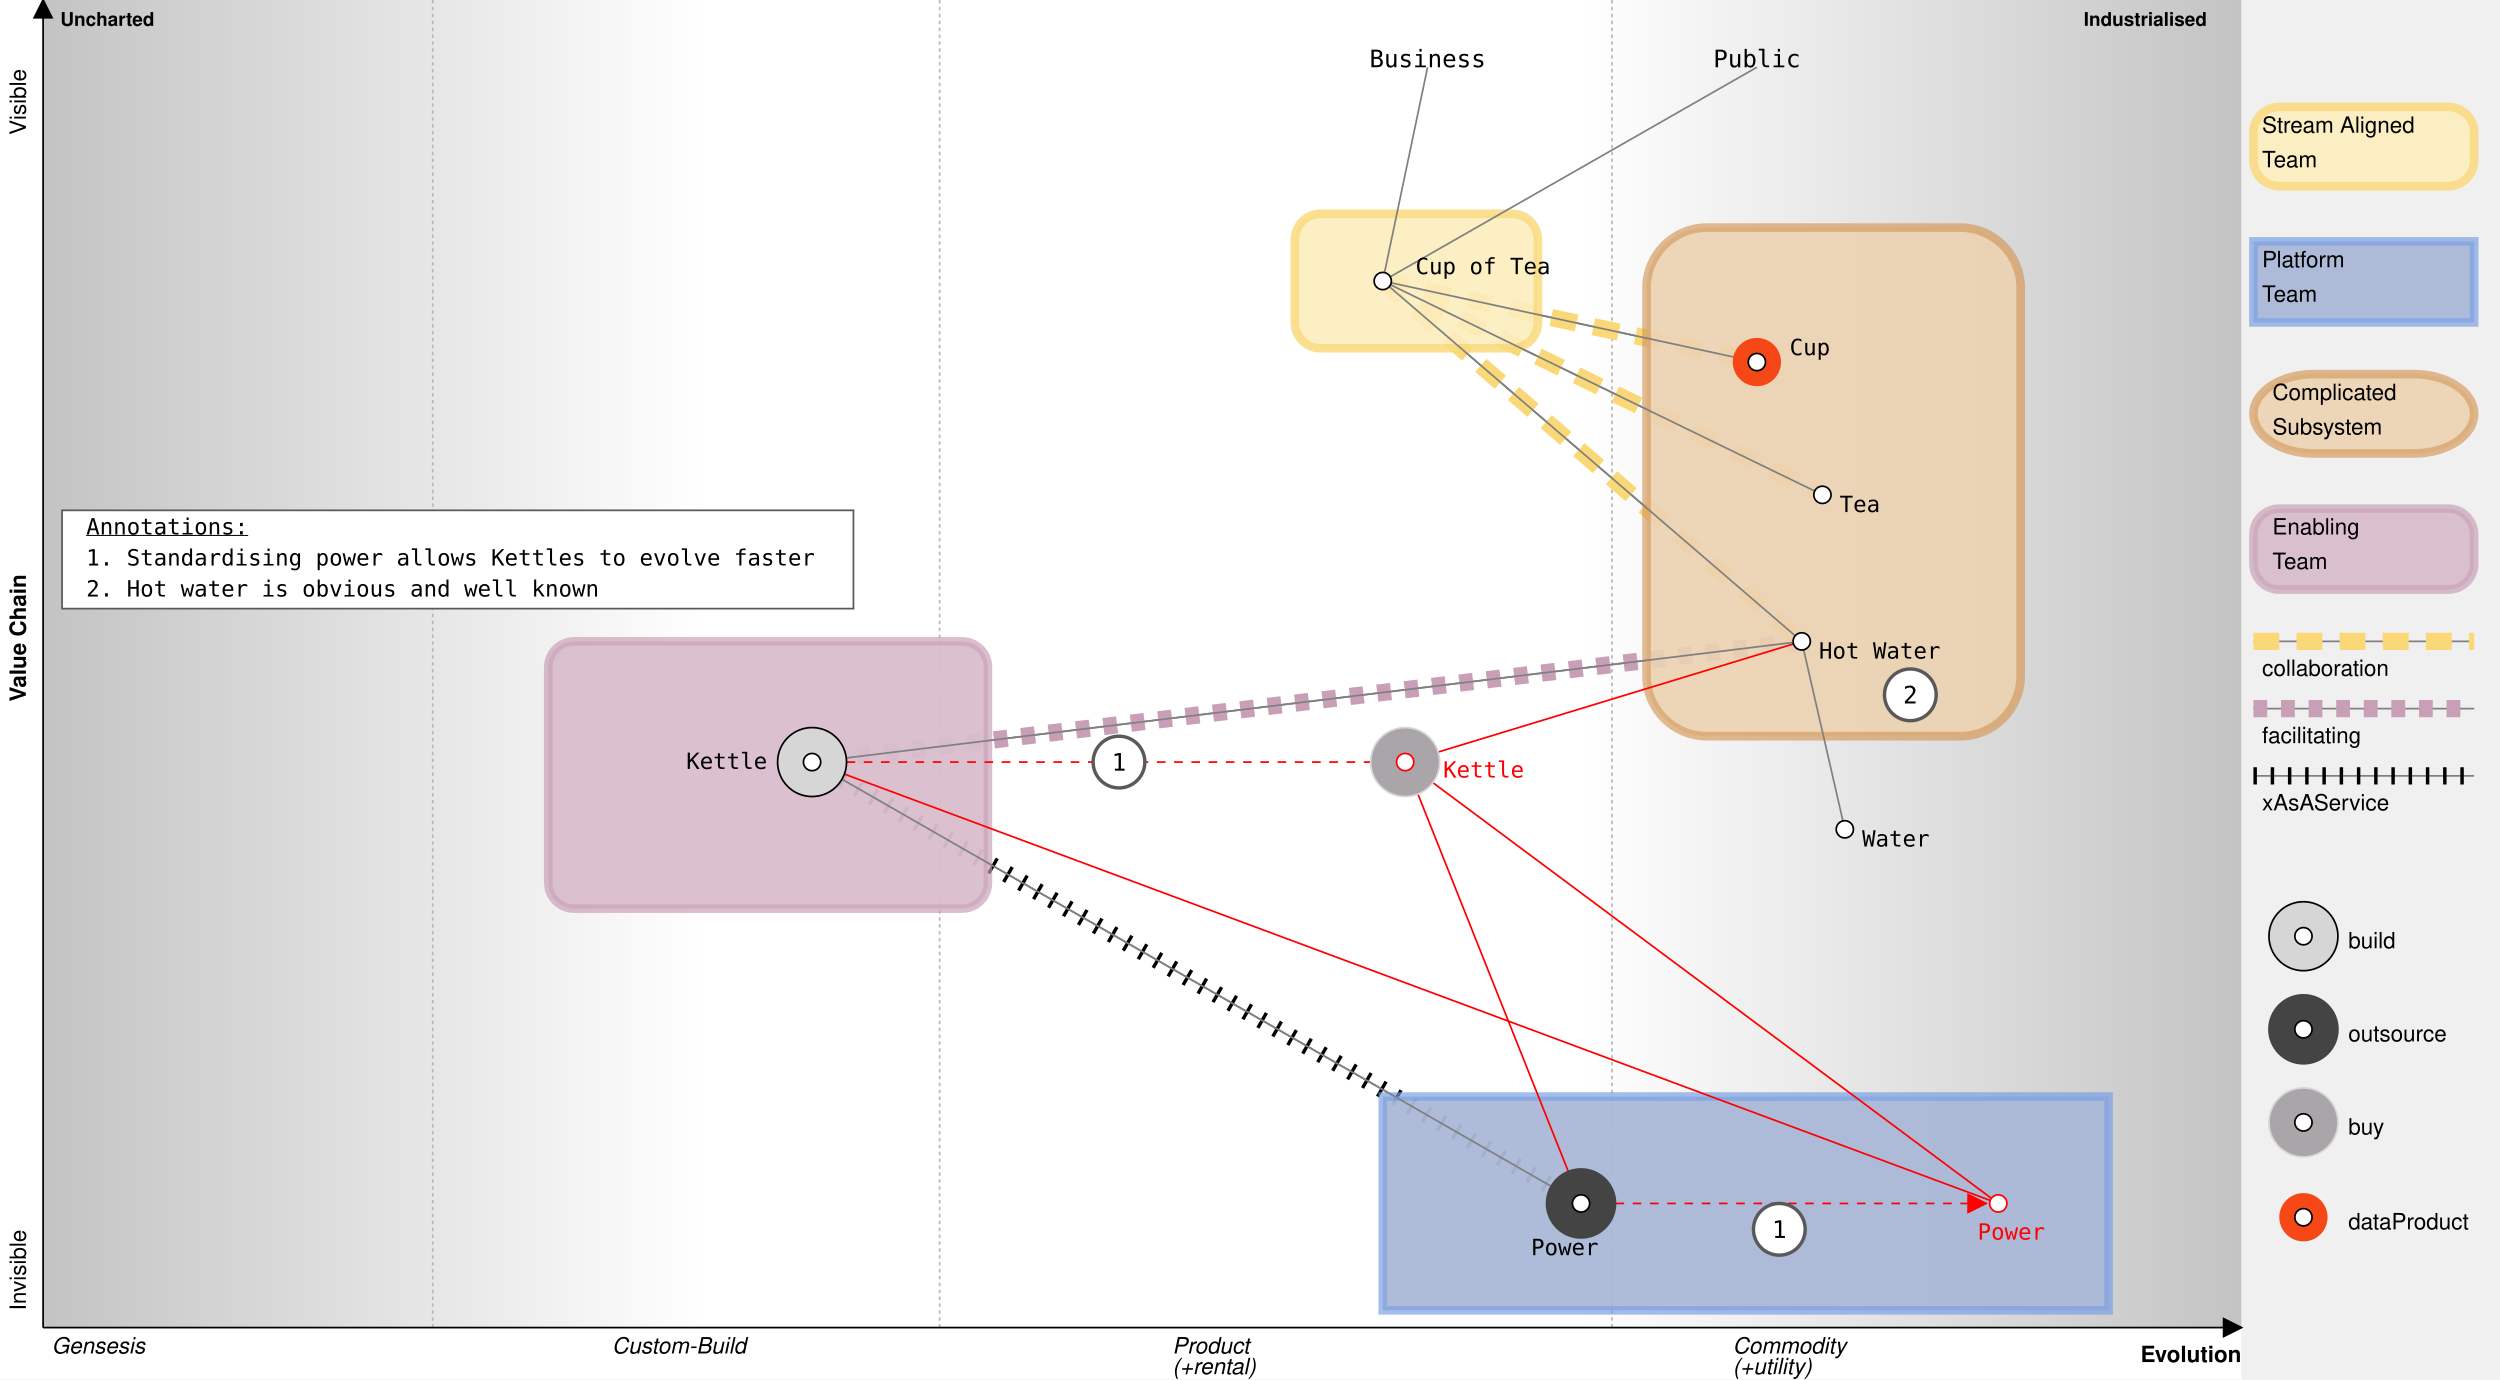
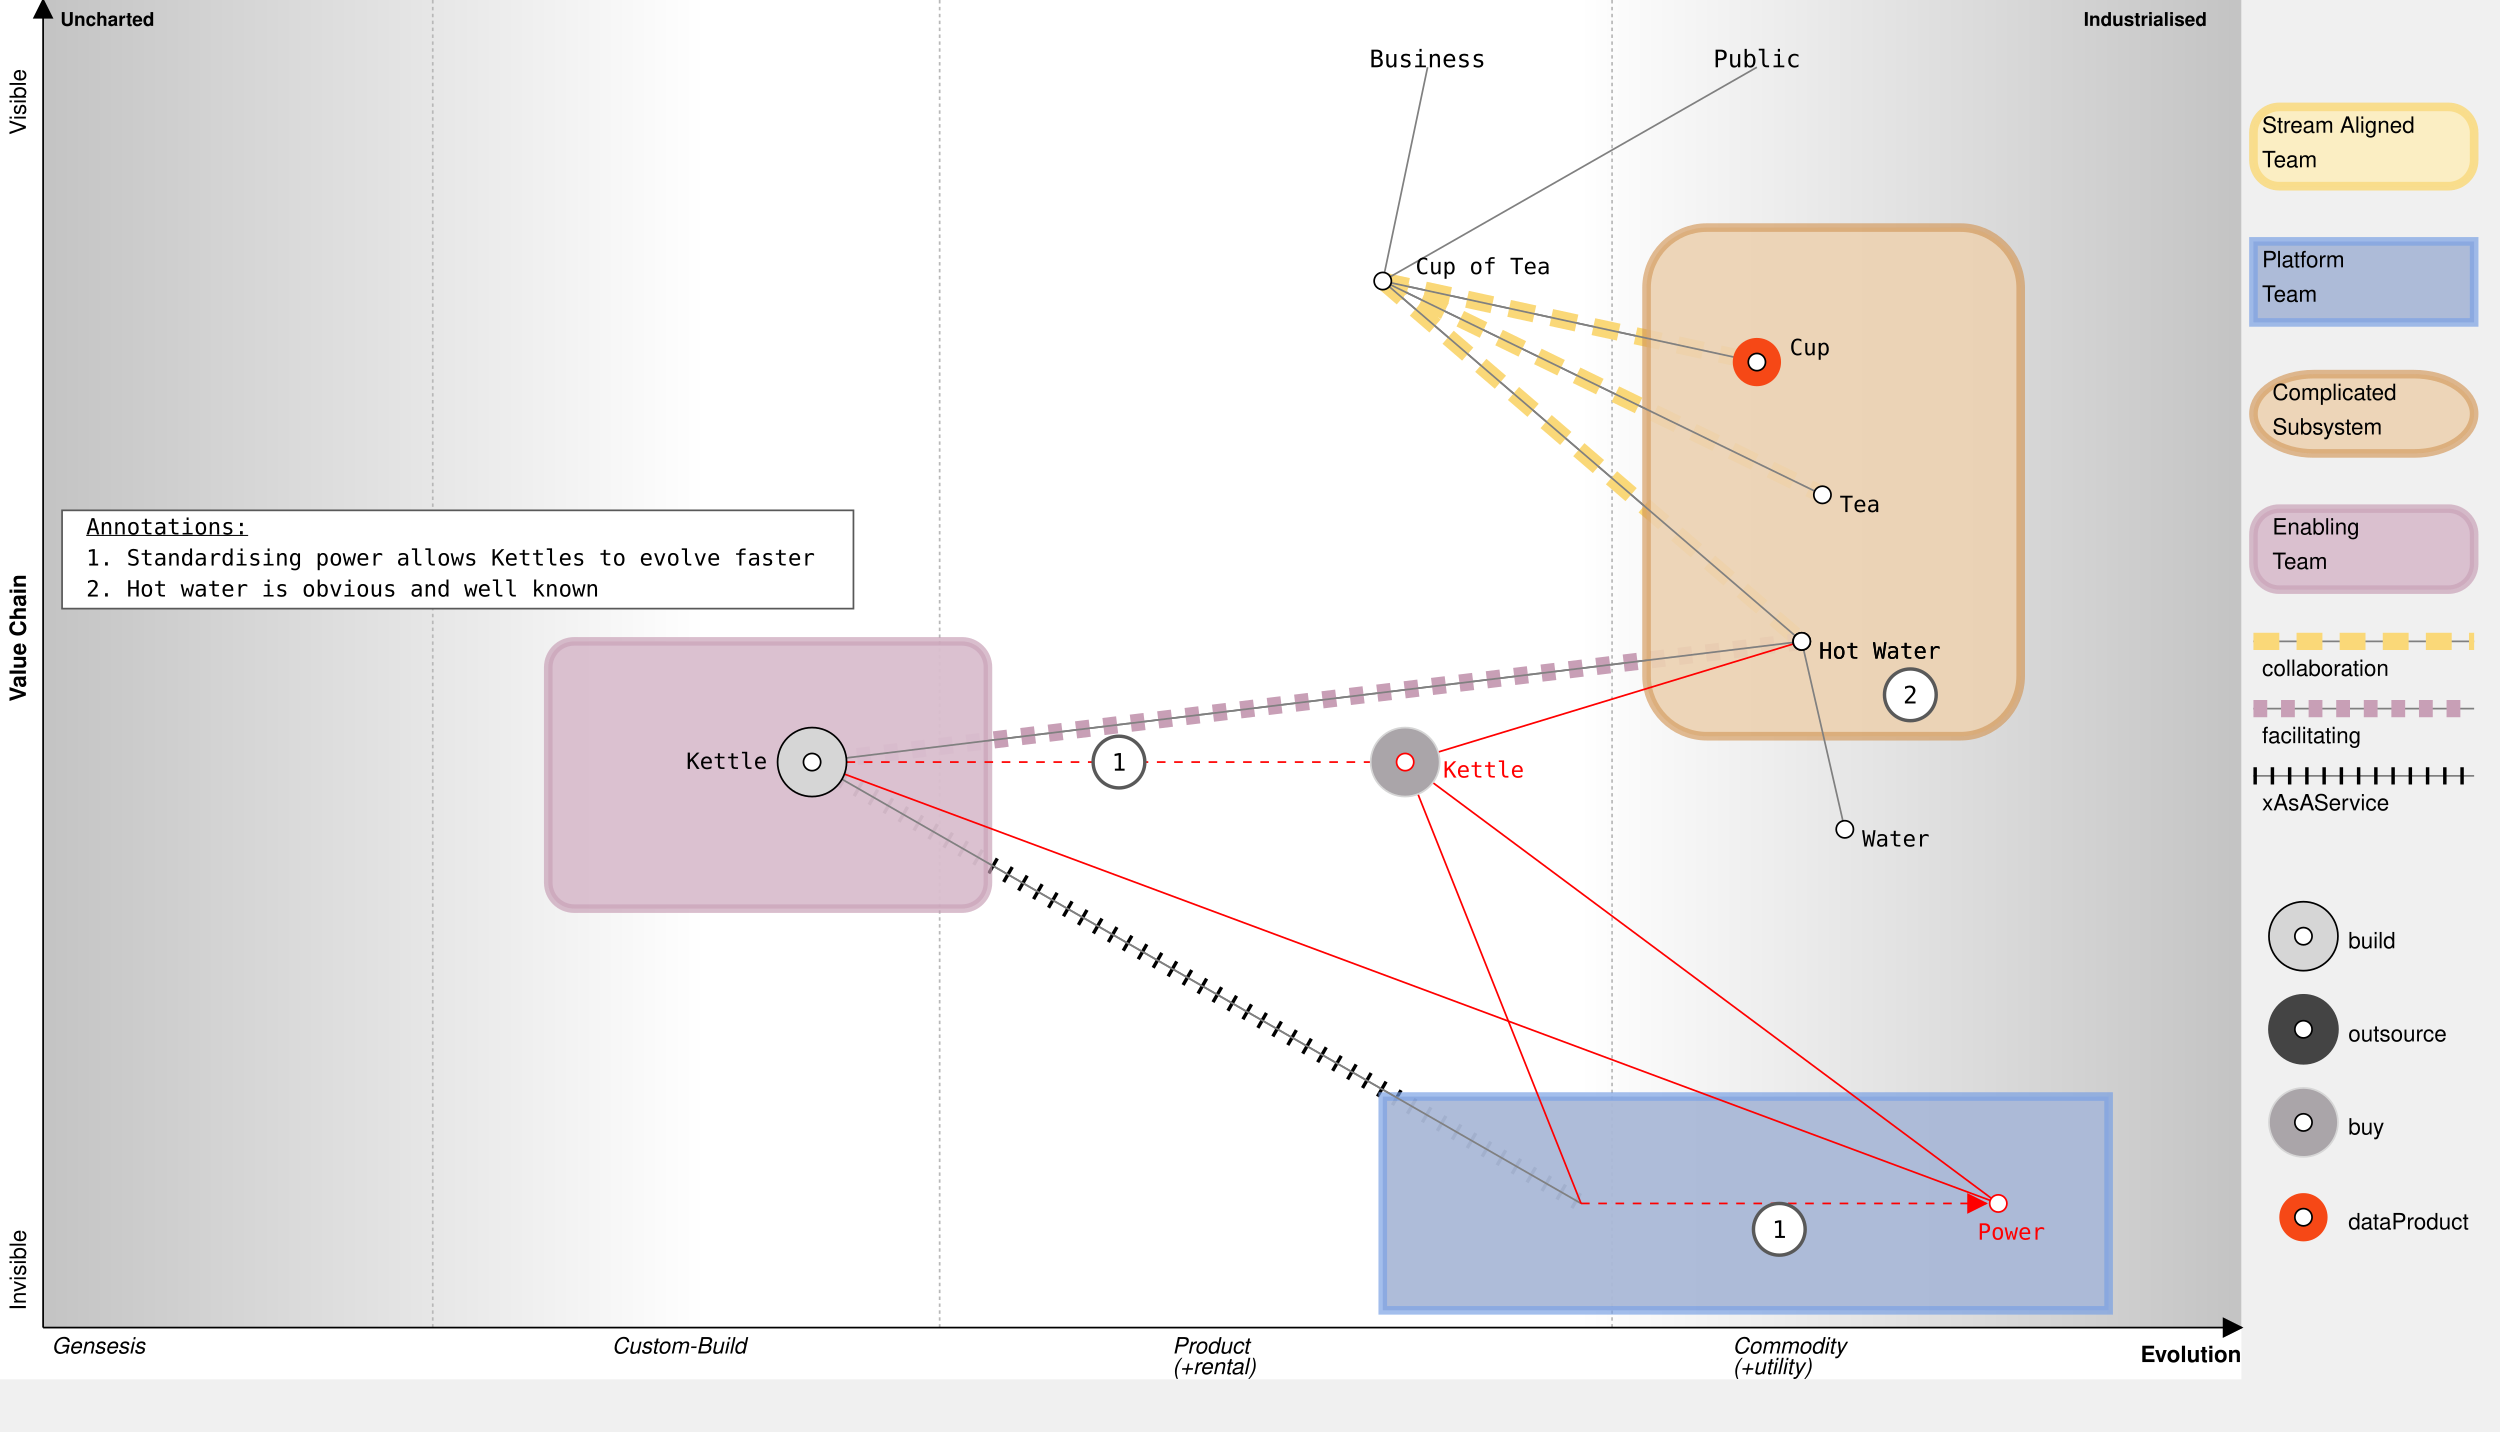
- <svg xmlns="http://www.w3.org/2000/svg" width="1450" height="800">
+ <svg xmlns="http://www.w3.org/2000/svg" width="100%" height="100%" class="wardley-map" preserveAspectRatio="xMidYMid meet" viewBox="0 0 1450 830">
  <g font-family="Helvetica,Arial,sans-serif" font-size="13px">
    <g transform="translate(1307,62)">
      <rect x="0" y="0" width="128" height="46" rx="15" ry="15" fill="rgb(252, 237, 190)" opacity="0.9" stroke="rgb(250,216,120)" stroke-opacity="0.9" stroke-width="5px" />
    </g>
    <text x="1312" y="77">Stream Aligned</text>
    <text x="1312" y="97">Team</text>
    <g transform="translate(1307,140)">
      <rect x="0" y="0" width="128" height="47" fill="rgb(170, 185, 215)" opacity="0.95" stroke="rgb(119,159,229)" stroke-opacity="0.7" stroke-width="5px" />
    </g>
    <text x="1312" y="155">Platform</text>
    <text x="1312" y="175">Team</text>
    <g transform="translate(1307,217)">
      <rect x="0" y="0" width="128" height="46" rx="35" ry="35" fill="rgb(236, 210, 177)" opacity="0.9" stroke="rgb(210,149,84)" stroke-opacity="0.7" stroke-width="5px" />
    </g>
    <text x="1318" y="232">Complicated</text>
    <text x="1318" y="252">Subsystem</text>
    <g transform="translate(1307,295)">
      <rect x="0" y="0" width="128" height="47" rx="15" ry="15" fill="rgb(217, 190, 206)" opacity="0.95" stroke="rgb(200,159,182)" stroke-opacity="0.7" stroke-width="5px" />
    </g>
    <text x="1318" y="310">Enabling</text>
    <text x="1318" y="330">Team</text>
    <line x1="1307" y1="372" x2="1435" y2="372" stroke="grey" stroke-width="1" />
    <line x1="1307" y1="372" x2="1435" y2="372" stroke-dasharray="15 10" stroke="rgb(250,216,120)" stroke-width="10" />
    <text x="1312" y="392">collaboration</text>
    <line x1="1307" y1="411" x2="1435" y2="411" stroke="grey" stroke-width="1" />
    <line x1="1307" y1="411" x2="1435" y2="411" stroke-dasharray="8 8" stroke="rgb(200,159,182)" stroke-width="10" />
    <text x="1312" y="431">facilitating</text>
    <line x1="1307" y1="450" x2="1435" y2="450" stroke="grey" stroke-width="1" />
    <line x1="1307" y1="450" x2="1435" y2="450" stroke-dasharray="2 8" stroke="black" stroke-width="10" />
    <text x="1312" y="470">xAsAService</text>
    <g transform="translate(1336,543)">
      <text x="0" y="0" />
      <circle cx="0" cy="0" r="20" fill="#D6D6D6" stroke="#000000" />
      <circle cx="0" cy="0" r="5" stroke-width="1" stroke="black" fill="white" />
    </g>
    <text x="1362" y="550">build</text>
    <g transform="translate(1336,597)">
      <text x="0" y="0" />
      <circle cx="0" cy="0" r="20" fill="#444444" stroke="#444444" />
      <circle cx="0" cy="0" r="5" stroke-width="1" stroke="black" fill="white" />
    </g>
    <text x="1362" y="604">outsource</text>
    <g transform="translate(1336,651)">
      <text x="0" y="0" />
      <circle cx="0" cy="0" r="20" fill="#AAA5A9" stroke="#D6D6D6" />
      <circle cx="0" cy="0" r="5" stroke-width="1" stroke="black" fill="white" />
    </g>
    <text x="1362" y="658">buy</text>
    <g transform="translate(1336,706)">
      <text x="0" y="0" />
      <circle cx="0" cy="0" r="14" fill="rgb(246,72,22)" />
      <circle cx="0" cy="0" r="5" stroke-width="1" stroke="black" fill="white" />
    </g>
    <text x="1362" y="713">dataProduct</text>
  </g>
  <rect x="0" y="0" width="1300" height="800" style="fill:white" />
  <defs>
    <linearGradient id="wardleyGradient" x1="0%" y1="0%" x2="100%" y2="0%">
      <stop offset="0%" stop-color="rgb(196,196,196)" stop-opacity="1.00" />
      <stop offset="30%" stop-color="rgb(255,255,255)" stop-opacity="1.00" />
      <stop offset="70%" stop-color="rgb(255,255,255)" stop-opacity="1.00" />
      <stop offset="100%" stop-color="rgb(196,196,196)" stop-opacity="1.00" />
    </linearGradient>
    <marker id="arrow" refX="15" refY="0" markerWidth="12" markerHeight="12" viewBox="0 -5 10 10">
      <path d="M0,-5L10,0L0,5" style="fill:red" />
    </marker>
    <marker id="graphArrow" refX="9" refY="0" markerWidth="12" markerHeight="12" viewBox="0 -5 10 10">
      <path d="M0,-5L10,0L0,5" style="fill:black" />
    </marker>
    <marker id="hexagon" refX="0" refY="0" markerWidth="15" markerHeight="15">
      <polygon points="723,314 543,625 183,625 3,314 183,2 543,2 723,314" fill="white" stroke="black" stroke-width="2" />
    </marker>
  </defs>
  <rect x="25" y="0" width="1275" height="770" style="fill:url(#wardleyGradient)" />
  <g transform="translate(0,800) rotate(270)">
    <g font-family="Helvetica,Arial,sans-serif" font-size="13px"> &gt;
<line x1="30" y1="25" x2="800" y2="25" stroke="black" stroke-width="1" marker-end="url(#graphArrow)" />
      <line x1="800" y1="251" x2="30" y2="251" stroke="#b8b8b8" stroke-dasharray="2,2" />
      <line x1="800" y1="545" x2="30" y2="545" stroke="#b8b8b8" stroke-dasharray="2,2" />
      <line x1="800" y1="935" x2="30" y2="935" stroke="#b8b8b8" stroke-dasharray="2,2" />
      <text x="40" y="15" text-anchor="start">Invisible</text>
      <text x="760" y="15" text-anchor="end">Visible</text>
      <text x="430" y="15" text-anchor="middle" font-weight="bold">Value Chain</text>
    </g>
  </g>
  <line x1="25" y1="770" x2="1300" y2="770" stroke="black" stroke-width="1" marker-end="url(#graphArrow)" />
  <g font-family="Helvetica,Arial,sans-serif" font-size="13px" font-style="italic">
    <text x="35" y="15" font-style="normal" font-size="11px" font-weight="bold">Uncharted</text>
    <text x="1280" y="15" font-style="normal" font-size="11px" font-weight="bold" text-anchor="end">Industrialised</text>
    <text x="30" y="785">Gensesis</text>
    <text x="355" y="785">Custom-Build</text>
    <text x="680" y="785">Product</text>
    <text x="680" y="797">(+rental)</text>
    <text x="1005" y="785">Commodity</text>
    <text x="1005" y="797">(+utility)</text>
    <text x="1300" y="790" text-anchor="end" font-weight="bold" font-style="normal">Evolution</text>
  </g>
  <g font-family="Consolas, Lucida Console, monospace" font-weight="14px" font-size="13px">
    <g id="teamRelations">
-       <line x1="1045" y1="372" x2="471" y2="442" stroke="grey" stroke-width="1" />
-       <line x1="1045" y1="372" x2="471" y2="442" stroke-dasharray="8 8" stroke="rgb(200,159,182)" stroke-width="10" />
-       <line x1="471" y1="442" x2="917" y2="698" stroke="grey" stroke-width="1" />
-       <line x1="471" y1="442" x2="917" y2="698" stroke-dasharray="2 8" stroke="black" stroke-width="10" />
      <line x1="802" y1="163" x2="1019" y2="210" stroke="grey" stroke-width="1" />
      <line x1="802" y1="163" x2="1019" y2="210" stroke-dasharray="15 10" stroke="rgb(250,216,120)" stroke-width="10" />
      <line x1="802" y1="163" x2="1057" y2="287" stroke="grey" stroke-width="1" />
      <line x1="802" y1="163" x2="1057" y2="287" stroke-dasharray="15 10" stroke="rgb(250,216,120)" stroke-width="10" />
      <line x1="802" y1="163" x2="1045" y2="372" stroke="grey" stroke-width="1" />
      <line x1="802" y1="163" x2="1045" y2="372" stroke-dasharray="15 10" stroke="rgb(250,216,120)" stroke-width="10" />
+       <line x1="471" y1="442" x2="917" y2="698" stroke="grey" stroke-width="1" />
+       <line x1="471" y1="442" x2="917" y2="698" stroke-dasharray="2 8" stroke="black" stroke-width="10" />
+       <line x1="1045" y1="372" x2="471" y2="442" stroke="grey" stroke-width="1" />
+       <line x1="1045" y1="372" x2="471" y2="442" stroke-dasharray="8 8" stroke="rgb(200,159,182)" stroke-width="10" />
    </g>
    <g id="teamtopologies">
      <g transform="translate(318,372)">
        <rect x="0" y="0" width="255" height="155" rx="15" ry="15" fill="rgb(217, 190, 206)" opacity="0.95" stroke="rgb(200,159,182)" stroke-opacity="0.7" stroke-width="5px" />
      </g>
+       <g transform="translate(955,132)">
+         <rect x="0" y="0" width="217" height="295" rx="35" ry="35" fill="rgb(236, 210, 177)" opacity="0.9" stroke="rgb(210,149,84)" stroke-opacity="0.7" stroke-width="5px" />
+       </g>
      <g transform="translate(802,636)">
        <rect x="0" y="0" width="421" height="124" fill="rgb(170, 185, 215)" opacity="0.95" stroke="rgb(119,159,229)" stroke-opacity="0.7" stroke-width="5px" />
      </g>
-       <g transform="translate(751,124)">
-         <rect x="0" y="0" width="141" height="78" rx="15" ry="15" fill="rgb(252, 237, 190)" opacity="0.9" stroke="rgb(250,216,120)" stroke-opacity="0.9" stroke-width="5px" />
-       </g>
-       <g transform="translate(955,132)">
-         <rect x="0" y="0" width="217" height="295" rx="35" ry="35" fill="rgb(236, 210, 177)" opacity="0.9" stroke="rgb(210,149,84)" stroke-opacity="0.7" stroke-width="5px" />
-       </g>
    </g>
    <g id="links">
-       <line x1="917" y1="698" x2="1159" y2="698" stroke-dasharray="5 5" stroke="red" stroke-width="1" marker-end="url(#arrow)" />
      <line x1="1019" y1="39" x2="802" y2="163" stroke="grey" stroke-width="1" />
-       <line x1="1045" y1="372" x2="815" y2="442" stroke="red" stroke-width="1" />
-       <line x1="1045" y1="372" x2="1070" y2="481" stroke="grey" stroke-width="1" />
-       <line x1="1045" y1="372" x2="471" y2="442" stroke="grey" stroke-width="1" />
+       <line x1="802" y1="163" x2="1019" y2="210" stroke="grey" stroke-width="1" />
+       <line x1="802" y1="163" x2="1057" y2="287" stroke="grey" stroke-width="1" />
+       <line x1="802" y1="163" x2="1045" y2="372" stroke="grey" stroke-width="1" />
      <line x1="471" y1="442" x2="917" y2="698" stroke="grey" stroke-width="1" />
      <line x1="471" y1="442" x2="1159" y2="698" stroke="red" stroke-width="1" />
      <line x1="471" y1="442" x2="815" y2="442" stroke-dasharray="5 5" stroke="red" stroke-width="1" marker-end="url(#arrow)" />
+       <line x1="1045" y1="372" x2="1070" y2="481" stroke="grey" stroke-width="1" />
+       <line x1="1045" y1="372" x2="471" y2="442" stroke="grey" stroke-width="1" />
+       <line x1="1045" y1="372" x2="815" y2="442" stroke="red" stroke-width="1" />
+       <line x1="917" y1="698" x2="1159" y2="698" stroke-dasharray="5 5" stroke="red" stroke-width="1" marker-end="url(#arrow)" />
      <line x1="828" y1="39" x2="802" y2="163" stroke="grey" stroke-width="1" />
-       <line x1="802" y1="163" x2="1019" y2="210" stroke="grey" stroke-width="1" />
-       <line x1="802" y1="163" x2="1057" y2="287" stroke="grey" stroke-width="1" />
-       <line x1="802" y1="163" x2="1045" y2="372" stroke="grey" stroke-width="1" />
      <line x1="815" y1="442" x2="917" y2="698" stroke="red" stroke-width="1" />
      <line x1="815" y1="442" x2="1159" y2="698" stroke="red" stroke-width="1" />
    </g>
    <g id="components">
+       <g transform="translate(1159,698)">
+         <text x="-12" y="21" fill="red">Power</text>
+         <circle cx="0" cy="0" r="5" stroke-width="1" stroke="red" fill="white" />
+       </g>
+       <g transform="translate(828,39)">
+         <text x="0" y="0" font-weight="14px" font-size="14px" text-anchor="middle">Business</text>
+       </g>
      <g transform="translate(815,442)">
        <text x="22" y="9" fill="red">Kettle</text>
        <circle cx="0" cy="0" r="20" fill="#AAA5A9" stroke="#D6D6D6" />
        <circle cx="0" cy="0" r="5" stroke-width="1" stroke="red" fill="white" />
      </g>
-       <g transform="translate(1159,698)">
-         <text x="-12" y="21" fill="red">Power</text>
-         <circle cx="0" cy="0" r="5" stroke-width="1" stroke="red" fill="white" />
-       </g>
      <g transform="translate(1019,210)">
        <text x="19" y="-4">Cup</text>
        <circle cx="0" cy="0" r="14" fill="rgb(246,72,22)" />
        <circle cx="0" cy="0" r="5" stroke-width="1" stroke="black" fill="white" />
      </g>
-       <g transform="translate(917,698)">
-         <text x="-29" y="30">Power</text>
-         <circle cx="0" cy="0" r="20" fill="#444444" stroke="#444444" />
-         <circle cx="0" cy="0" r="5" stroke-width="1" stroke="black" fill="white" />
-       </g>
-       <g transform="translate(1019,39)">
-         <text x="0" y="0" font-weight="14px" font-size="14px" text-anchor="middle">Public</text>
-       </g>
-       <g transform="translate(828,39)">
-         <text x="0" y="0" font-weight="14px" font-size="14px" text-anchor="middle">Business</text>
-       </g>
-       <g transform="translate(802,163)">
-         <text x="19" y="-4">Cup of Tea</text>
-         <circle cx="0" cy="0" r="5" stroke-width="1" stroke="black" fill="white" />
-       </g>
      <g transform="translate(1057,287)">
        <text x="10" y="10">Tea</text>
-         <circle cx="0" cy="0" r="5" stroke-width="1" stroke="black" fill="white" />
-       </g>
-       <g transform="translate(1045,372)">
-         <text x="10" y="10">Hot Water</text>
-         <circle cx="0" cy="0" r="5" stroke-width="1" stroke="black" fill="white" />
-       </g>
-       <g transform="translate(1070,481)">
-         <text x="10" y="10">Water</text>
        <circle cx="0" cy="0" r="5" stroke-width="1" stroke="black" fill="white" />
      </g>
      <g transform="translate(471,442)">
        <text x="-73" y="4">Kettle</text>
        <circle cx="0" cy="0" r="20" fill="#D6D6D6" stroke="#000000" />
+         <circle cx="0" cy="0" r="5" stroke-width="1" stroke="black" fill="white" />
+       </g>
+       <g transform="translate(1019,39)">
+         <text x="0" y="0" font-weight="14px" font-size="14px" text-anchor="middle">Public</text>
+       </g>
+       <g transform="translate(802,163)">
+         <text x="19" y="-4">Cup of Tea</text>
+         <circle cx="0" cy="0" r="5" stroke-width="1" stroke="black" fill="white" />
+       </g>
+       <g transform="translate(1045,372)">
+         <text x="10" y="10">Hot Water</text>
+         <circle cx="0" cy="0" r="5" stroke-width="1" stroke="black" fill="white" />
+       </g>
+       <g transform="translate(1045,372)">
+         <text x="10" y="10">Hot Water</text>
+         <circle cx="0" cy="0" r="5" stroke-width="1" stroke="black" fill="white" />
+       </g>
+       <g transform="translate(1070,481)">
+         <text x="10" y="10">Water</text>
        <circle cx="0" cy="0" r="5" stroke-width="1" stroke="black" fill="white" />
      </g>
    </g>
    <g id="annotations">
      <g transform="translate(649,442)">
        <circle cx="0" cy="0" r="15" fill="white" stroke="#595959" stroke-width="2" />
        <text x="0" y="5" font-weight="14px" font-size="14px" text-anchor="middle">1</text>
      </g>
      <g transform="translate(1032,713)">
        <circle cx="0" cy="0" r="15" fill="white" stroke="#595959" stroke-width="2" />
        <text x="0" y="5" font-weight="14px" font-size="14px" text-anchor="middle">1</text>
      </g>
      <g transform="translate(1108,403)">
        <circle cx="0" cy="0" r="15" fill="white" stroke="#595959" stroke-width="2" />
        <text x="0" y="5" font-weight="14px" font-size="14px" text-anchor="middle">2</text>
      </g>
      <g transform="translate(50,310)">
        <rect x="-14" y="-14" width="459" height="57" stroke="#595959" stroke-width="1" fill="#FFFFFF" />
        <text x="0" y="0" text-decoration="underline">Annotations:</text>
        <text x="0" y="18"> 1. Standardising power allows Kettles to evolve faster</text>
        <text x="0" y="36"> 2. Hot water is obvious and well known</text>
      </g>
    </g>
  </g>
</svg>
